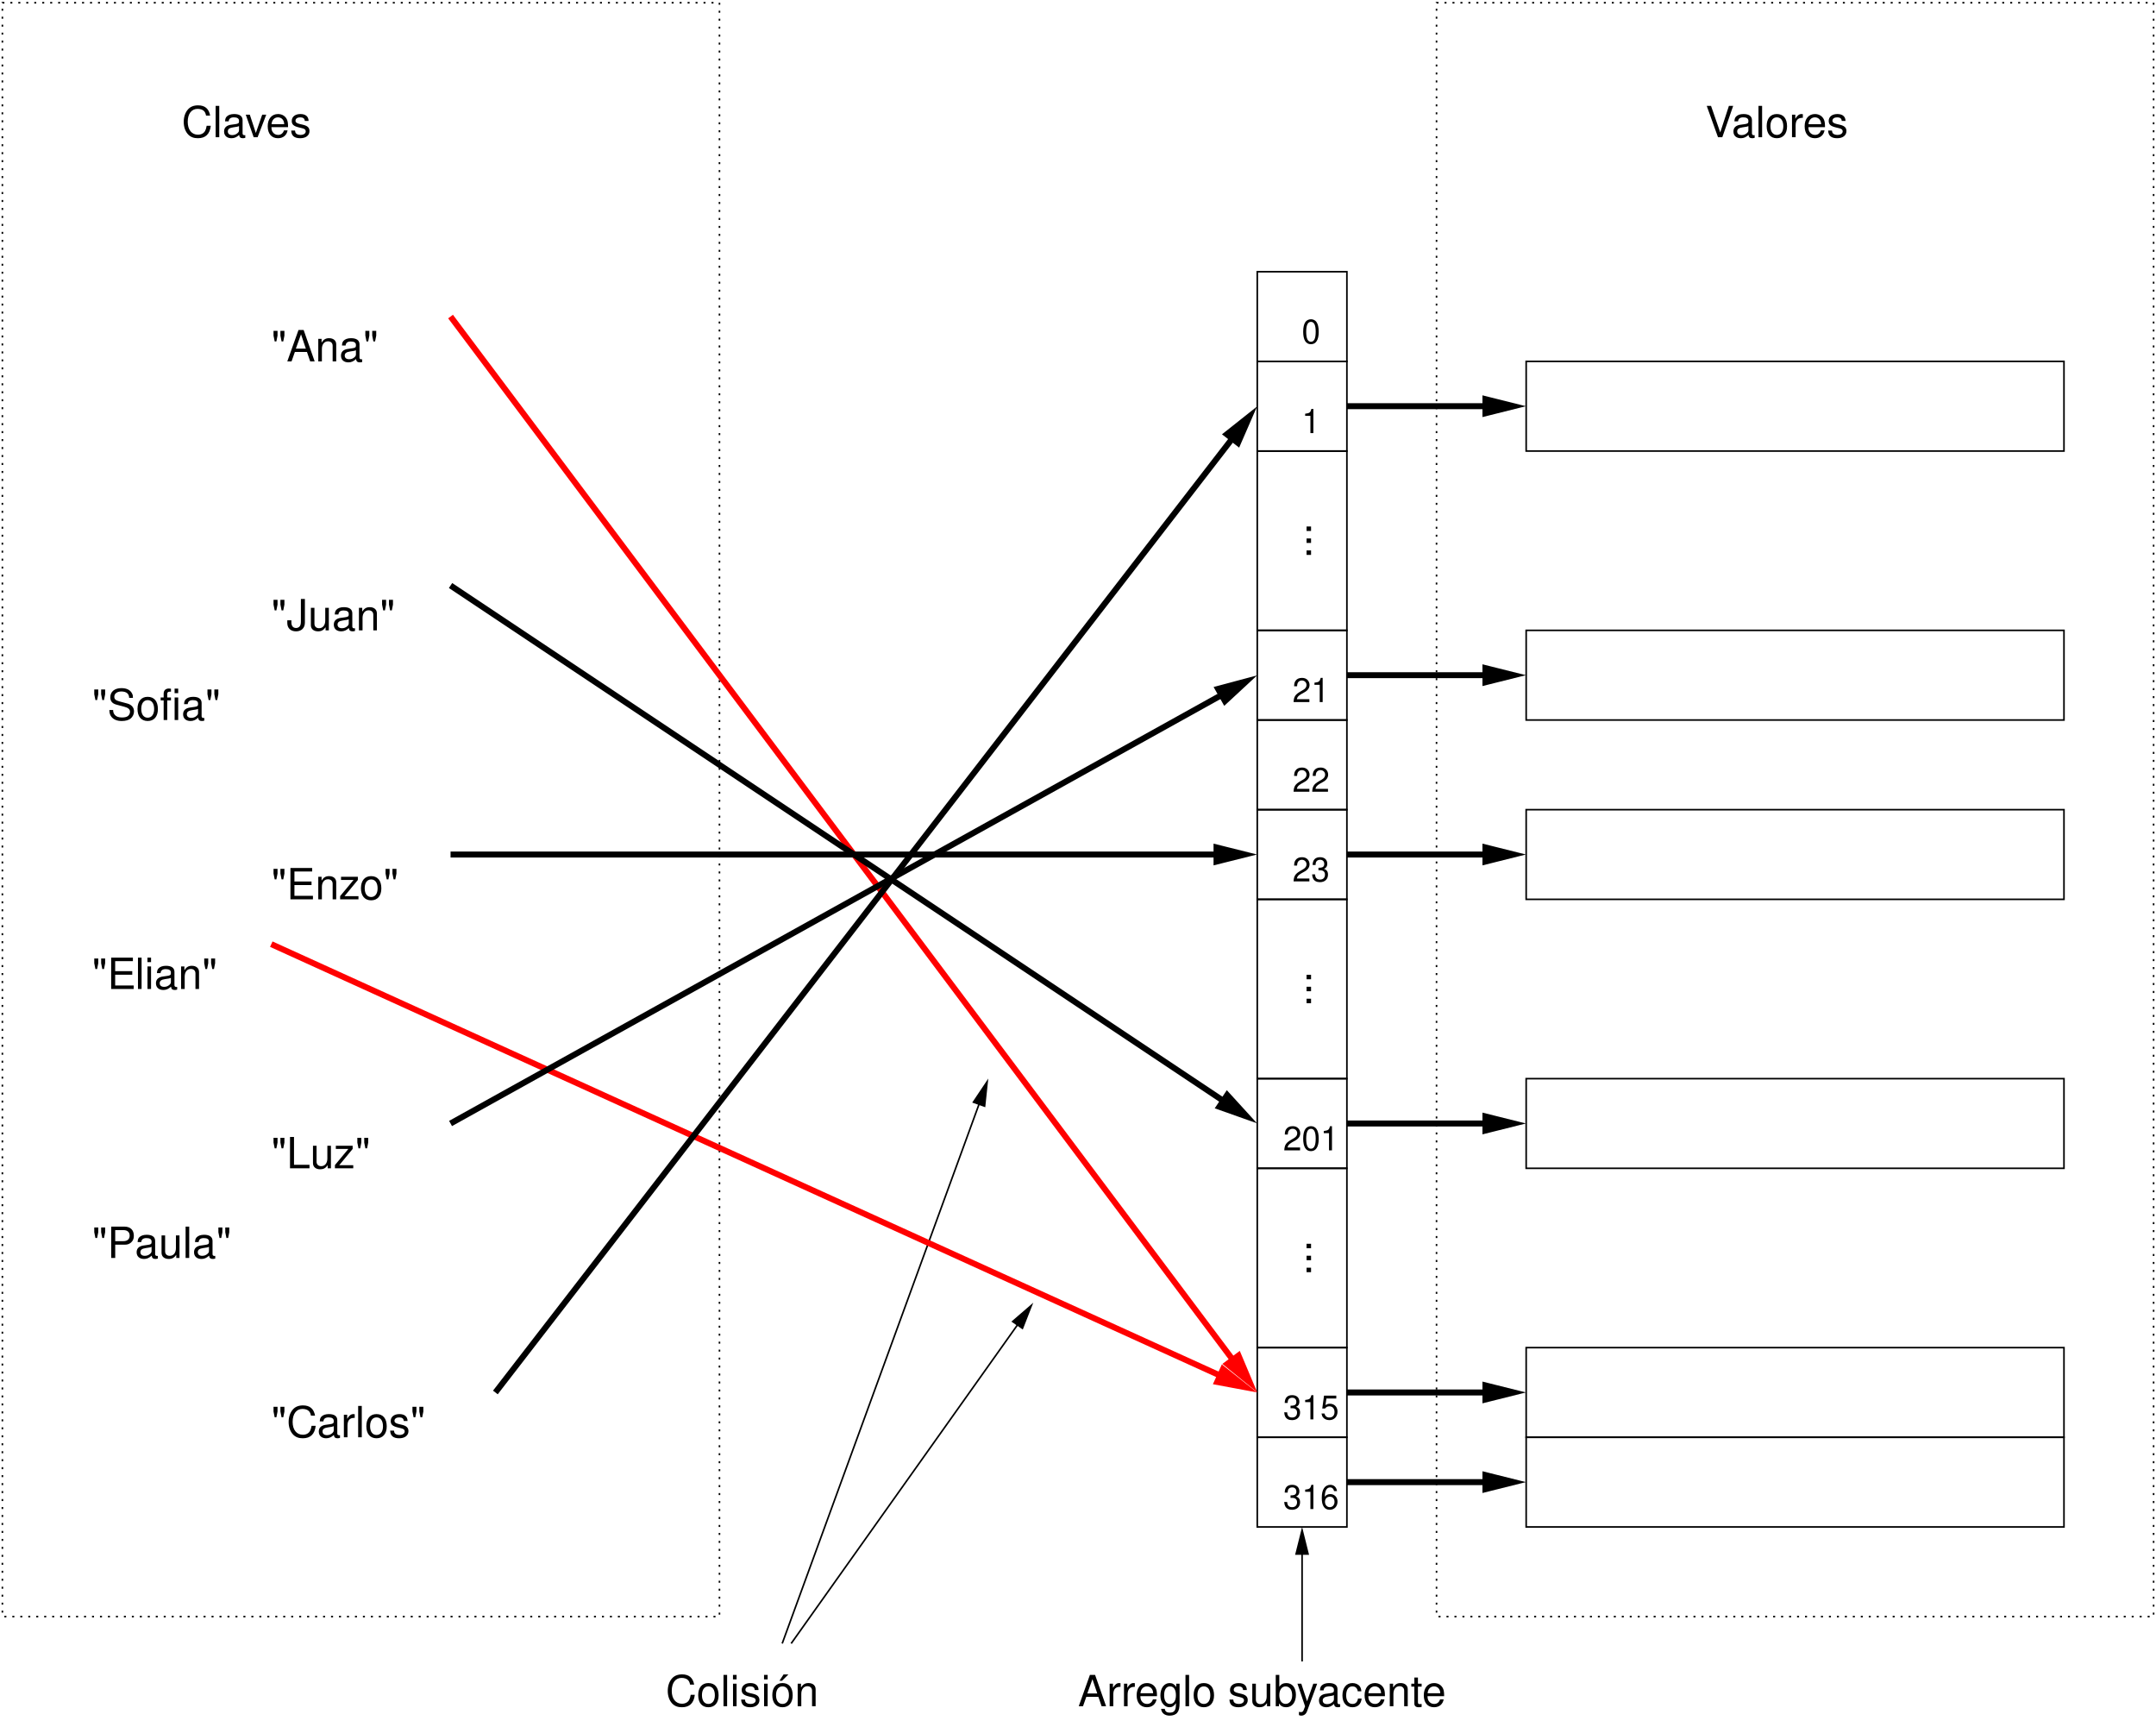
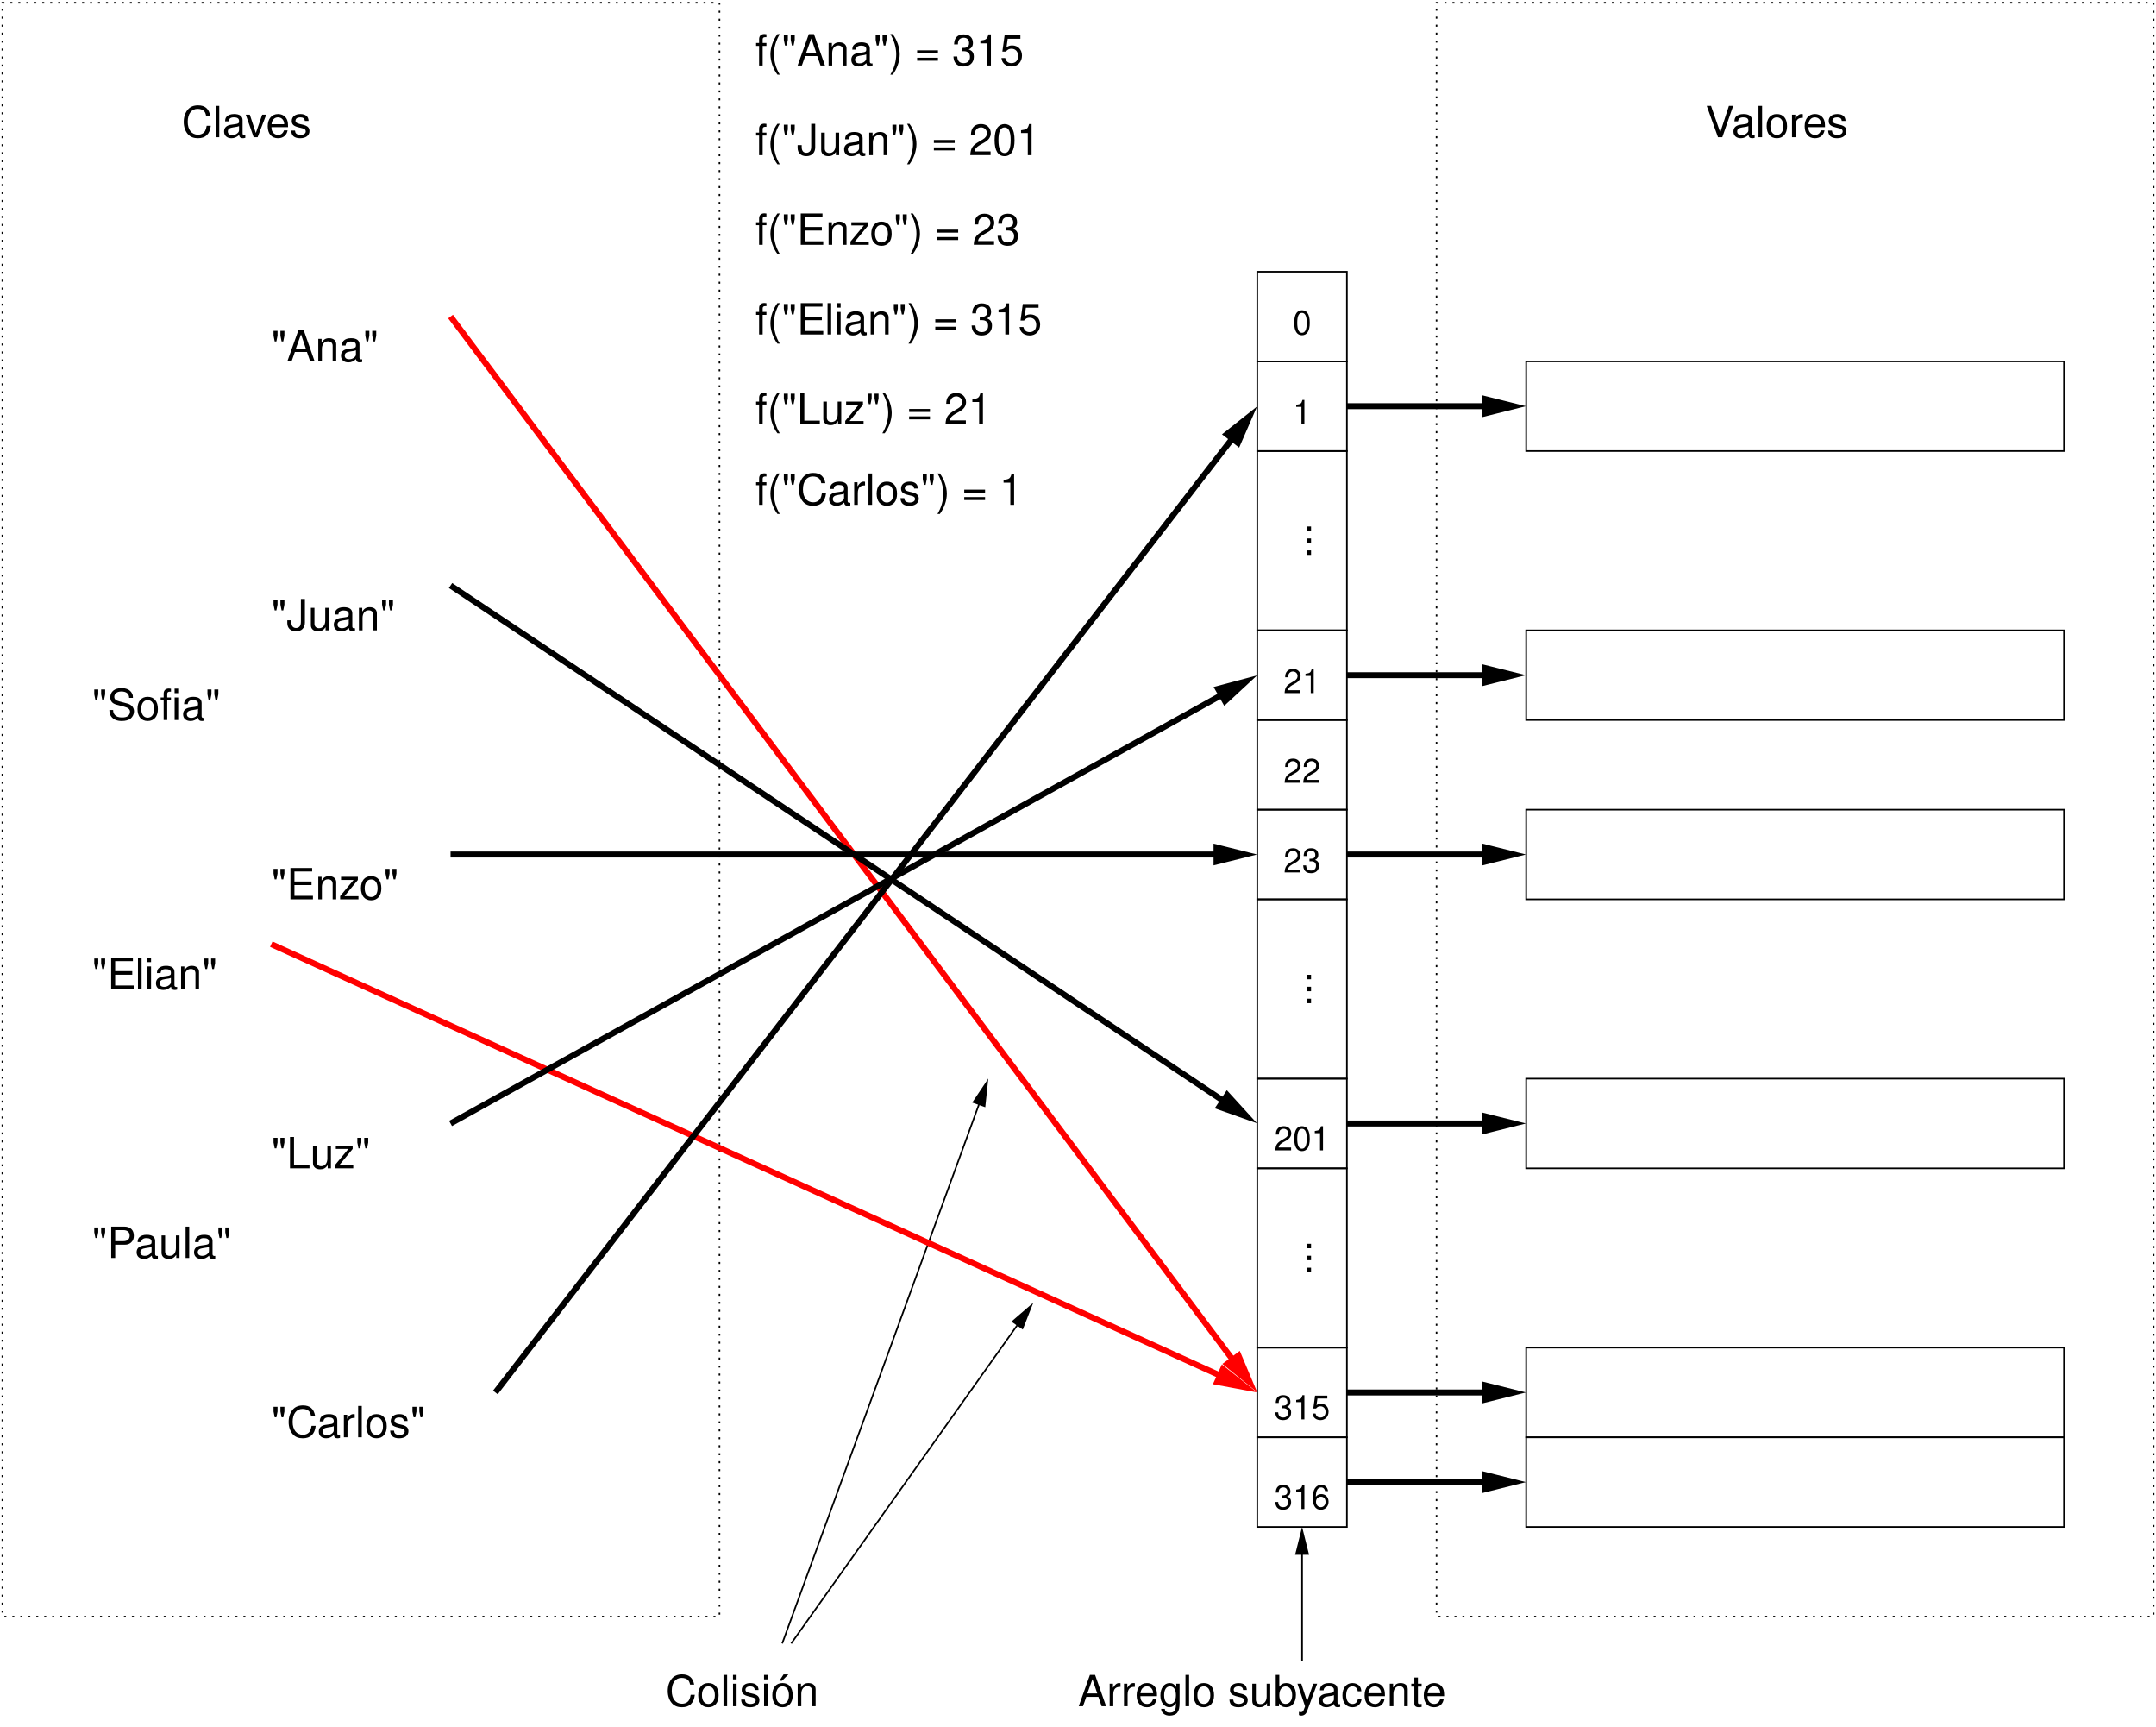
<svg xmlns="http://www.w3.org/2000/svg" width="682pt" height="546pt" viewBox="1338 438 10824 8662">
  <g fill="none">
    <rect x="7650" y="1800" width="450" height="450" stroke="#000000" stroke-width="8px" />
    <rect x="7650" y="3600" width="450" height="450" stroke="#000000" stroke-width="8px" />
    <rect x="7650" y="4050" width="450" height="450" stroke="#000000" stroke-width="8px" />
    <rect x="7650" y="4500" width="450" height="450" stroke="#000000" stroke-width="8px" />
    <rect x="7650" y="5850" width="450" height="450" stroke="#000000" stroke-width="8px" />
    <rect x="7650" y="7200" width="450" height="450" stroke="#000000" stroke-width="8px" />
    <rect x="7650" y="2250" width="450" height="450" stroke="#000000" stroke-width="8px" />
-     <rect x="7650" y="7650" width="450" height="450" stroke="#000000" stroke-width="8px" />
    <rect x="7650" y="4950" width="450" height="900" stroke="#000000" stroke-width="8px" />
    <rect x="7650" y="6300" width="450" height="900" stroke="#000000" stroke-width="8px" />
    <rect x="7650" y="2700" width="450" height="900" stroke="#000000" stroke-width="8px" />
    <rect x="9000" y="3600" width="2700" height="450" stroke="#000000" stroke-width="8px" />
    <rect x="9000" y="4500" width="2700" height="450" stroke="#000000" stroke-width="8px" />
    <rect x="9000" y="5850" width="2700" height="450" stroke="#000000" stroke-width="8px" />
    <rect x="9000" y="7200" width="2700" height="450" stroke="#000000" stroke-width="8px" />
    <rect x="9000" y="7650" width="2700" height="450" stroke="#000000" stroke-width="8px" />
    <rect x="9000" y="2250" width="2700" height="450" stroke="#000000" stroke-width="8px" />
    <rect x="8550" y="450" width="3600" height="8100" stroke="#000000" stroke-width="8px" stroke-dasharray="10 30" />
    <rect x="1350" y="450" width="3600" height="8100" stroke="#000000" stroke-width="8px" stroke-dasharray="10 30" />
    <defs>
      <clipPath id="cp0">
        <path clip-rule="evenodd" d="M 1338,438 H 12162 V 9100 H 1338 z   M 6225,5968 6281,5988 6309,5846 6296,5841z" />
      </clipPath>
    </defs>
    <polyline points=" 5265,8685 6300,5850" clip-path="url(#cp0)" stroke="#000000" stroke-width="8px" />
    <polygon points=" 6281,5988 6294,5865 6225,5968 6281,5988" stroke="#000000" stroke-width="8px" stroke-miterlimit="8" fill="#000000" />
    <defs>
      <clipPath id="cp1">
        <path clip-rule="evenodd" d="M 1338,438 H 12162 V 9100 H 1338 z   M 7845,8236 7905,8236 7882,8093 7868,8093z" />
      </clipPath>
    </defs>
    <polyline points=" 7875,8775 7875,8100" clip-path="url(#cp1)" stroke="#000000" stroke-width="8px" />
    <polygon points=" 7905,8236 7875,8116 7845,8236 7905,8236" stroke="#000000" stroke-width="8px" stroke-miterlimit="8" fill="#000000" />
    <defs>
      <clipPath id="cp2">
        <path clip-rule="evenodd" d="M 1338,438 H 12162 V 9100 H 1338 z   M 7475,7296 7438,7378 7659,7449 7674,7416z" />
      </clipPath>
    </defs>
    <polyline points=" 2700,5175 7650,7425" clip-path="url(#cp2)" stroke="#ff0000" stroke-width="30px" />
    <polygon points=" 7438,7378 7621,7412 7475,7296 7438,7378" stroke="#ff0000" stroke-width="15px" stroke-miterlimit="8" fill="#ff0000" />
    <defs>
      <clipPath id="cp3">
        <path clip-rule="evenodd" d="M 1338,438 H 12162 V 9100 H 1338 z   M 7559,7228 7487,7282 7646,7450 7675,7429z" />
      </clipPath>
    </defs>
    <polyline points=" 3600,2025 7650,7425" clip-path="url(#cp3)" stroke="#ff0000" stroke-width="30px" />
    <polygon points=" 7487,7282 7631,7399 7559,7228 7487,7282" stroke="#ff0000" stroke-width="15px" stroke-miterlimit="8" fill="#ff0000" />
    <defs>
      <clipPath id="cp4">
        <path clip-rule="evenodd" d="M 1338,438 H 12162 V 9100 H 1338 z   M 7498,5920 7448,5995 7655,6100 7675,6070z" />
      </clipPath>
    </defs>
    <polyline points=" 3600,3375 7650,6075" clip-path="url(#cp4)" stroke="#000000" stroke-width="30px" />
    <polygon points=" 7448,5995 7623,6057 7498,5920 7448,5995" stroke="#000000" stroke-width="15px" stroke-miterlimit="8" fill="#000000" />
    <defs>
      <clipPath id="cp5">
        <path clip-rule="evenodd" d="M 1338,438 H 12162 V 9100 H 1338 z   M 7438,4680 7438,4770 7668,4743 7668,4707z" />
      </clipPath>
    </defs>
    <polyline points=" 3600,4725 7650,4725" clip-path="url(#cp5)" stroke="#000000" stroke-width="30px" />
    <polygon points=" 7438,4770 7618,4725 7438,4680 7438,4770" stroke="#000000" stroke-width="15px" stroke-miterlimit="8" fill="#000000" />
    <defs>
      <clipPath id="cp6">
        <path clip-rule="evenodd" d="M 1338,438 H 12162 V 9100 H 1338 z   M 7442,3889 7486,3967 7674,3832 7657,3801z" />
      </clipPath>
    </defs>
    <polyline points=" 3600,6075 7650,3825" clip-path="url(#cp6)" stroke="#000000" stroke-width="30px" />
    <polygon points=" 7486,3967 7622,3841 7442,3889 7486,3967" stroke="#000000" stroke-width="15px" stroke-miterlimit="8" fill="#000000" />
    <defs>
      <clipPath id="cp7">
        <path clip-rule="evenodd" d="M 1338,438 H 12162 V 9100 H 1338 z   M 7485,2616 7556,2671 7675,2472 7647,2450z" />
      </clipPath>
    </defs>
    <polyline points=" 3825,7425 7650,2475" clip-path="url(#cp7)" stroke="#000000" stroke-width="30px" />
    <polygon points=" 7556,2671 7630,2501 7485,2616 7556,2671" stroke="#000000" stroke-width="15px" stroke-miterlimit="8" fill="#000000" />
    <defs>
      <clipPath id="cp8">
        <path clip-rule="evenodd" d="M 1338,438 H 12162 V 9100 H 1338 z   M 8788,2430 8788,2520 9018,2493 9018,2457z" />
      </clipPath>
    </defs>
    <polyline points=" 8100,2475 9000,2475" clip-path="url(#cp8)" stroke="#000000" stroke-width="30px" />
    <polygon points=" 8788,2520 8968,2475 8788,2430 8788,2520" stroke="#000000" stroke-width="15px" stroke-miterlimit="8" fill="#000000" />
    <defs>
      <clipPath id="cp9">
        <path clip-rule="evenodd" d="M 1338,438 H 12162 V 9100 H 1338 z   M 8788,3780 8788,3870 9018,3843 9018,3807z" />
      </clipPath>
    </defs>
    <polyline points=" 8100,3825 9000,3825" clip-path="url(#cp9)" stroke="#000000" stroke-width="30px" />
    <polygon points=" 8788,3870 8968,3825 8788,3780 8788,3870" stroke="#000000" stroke-width="15px" stroke-miterlimit="8" fill="#000000" />
    <defs>
      <clipPath id="cp10">
        <path clip-rule="evenodd" d="M 1338,438 H 12162 V 9100 H 1338 z   M 8788,4680 8788,4770 9018,4743 9018,4707z" />
      </clipPath>
    </defs>
    <polyline points=" 8100,4725 9000,4725" clip-path="url(#cp10)" stroke="#000000" stroke-width="30px" />
    <polygon points=" 8788,4770 8968,4725 8788,4680 8788,4770" stroke="#000000" stroke-width="15px" stroke-miterlimit="8" fill="#000000" />
    <defs>
      <clipPath id="cp11">
        <path clip-rule="evenodd" d="M 1338,438 H 12162 V 9100 H 1338 z   M 8788,6030 8788,6120 9018,6093 9018,6057z" />
      </clipPath>
    </defs>
    <polyline points=" 8100,6075 9000,6075" clip-path="url(#cp11)" stroke="#000000" stroke-width="30px" />
    <polygon points=" 8788,6120 8968,6075 8788,6030 8788,6120" stroke="#000000" stroke-width="15px" stroke-miterlimit="8" fill="#000000" />
    <defs>
      <clipPath id="cp12">
        <path clip-rule="evenodd" d="M 1338,438 H 12162 V 9100 H 1338 z   M 8788,7380 8788,7470 9018,7443 9018,7407z" />
      </clipPath>
    </defs>
    <polyline points=" 8100,7425 9000,7425" clip-path="url(#cp12)" stroke="#000000" stroke-width="30px" />
    <polygon points=" 8788,7470 8968,7425 8788,7380 8788,7470" stroke="#000000" stroke-width="15px" stroke-miterlimit="8" fill="#000000" />
    <defs>
      <clipPath id="cp13">
        <path clip-rule="evenodd" d="M 1338,438 H 12162 V 9100 H 1338 z   M 8788,7830 8788,7920 9018,7893 9018,7857z" />
      </clipPath>
    </defs>
    <polyline points=" 8100,7875 9000,7875" clip-path="url(#cp13)" stroke="#000000" stroke-width="30px" />
    <polygon points=" 8788,7920 8968,7875 8788,7830 8788,7920" stroke="#000000" stroke-width="15px" stroke-miterlimit="8" fill="#000000" />
    <defs>
      <clipPath id="cp14">
        <path clip-rule="evenodd" d="M 1338,438 H 12162 V 9100 H 1338 z   M 6422,7069 6471,7103 6534,6973 6523,6966z" />
      </clipPath>
    </defs>
    <polyline points=" 5310,8685 6525,6975" clip-path="url(#cp14)" stroke="#000000" stroke-width="8px" />
    <polygon points=" 6471,7103 6516,6988 6422,7069 6471,7103" stroke="#000000" stroke-width="8px" stroke-miterlimit="8" fill="#000000" />
+     <rect x="7650" y="7650" width="450" height="450" stroke="#000000" stroke-width="8px" />
    <text xml:space="preserve" x="2700" y="2250" fill="#000000" font-family="Helvetica" font-style="normal" font-weight="normal" font-size="216" text-anchor="start">"Ana"</text>
    <text xml:space="preserve" x="2700" y="3600" fill="#000000" font-family="Helvetica" font-style="normal" font-weight="normal" font-size="216" text-anchor="start">"Juan"</text>
    <text xml:space="preserve" x="2700" y="4950" fill="#000000" font-family="Helvetica" font-style="normal" font-weight="normal" font-size="216" text-anchor="start">"Enzo"</text>
    <text xml:space="preserve" x="2700" y="6300" fill="#000000" font-family="Helvetica" font-style="normal" font-weight="normal" font-size="216" text-anchor="start">"Luz"</text>
    <text xml:space="preserve" x="2700" y="7650" fill="#000000" font-family="Helvetica" font-style="normal" font-weight="normal" font-size="216" text-anchor="start">"Carlos"</text>
    <text xml:space="preserve" x="1800" y="5400" fill="#000000" font-family="Helvetica" font-style="normal" font-weight="normal" font-size="216" text-anchor="start">"Elian"</text>
    <text xml:space="preserve" x="1800" y="6750" fill="#000000" font-family="Helvetica" font-style="normal" font-weight="normal" font-size="216" text-anchor="start">"Paula"</text>
    <text xml:space="preserve" x="1800" y="4050" fill="#000000" font-family="Helvetica" font-style="normal" font-weight="normal" font-size="216" text-anchor="start">"Sofia"</text>
    <text xml:space="preserve" x="7830" y="2610" fill="#000000" font-family="Helvetica" font-style="normal" font-weight="normal" font-size="216" text-anchor="middle" />
+     <g transform="translate(7920,5400) rotate(-90)">
+       <text xml:space="preserve" x="0" y="0" fill="#000000" font-family="Helvetica" font-style="normal" font-weight="normal" font-size="216" text-anchor="middle">...</text>
+     </g>
+     <text xml:space="preserve" x="2250" y="1125" fill="#000000" font-family="Helvetica" font-style="normal" font-weight="normal" font-size="216" text-anchor="start">Claves</text>
+     <text xml:space="preserve" x="6750" y="9000" fill="#000000" font-family="Helvetica" font-style="normal" font-weight="normal" font-size="216" text-anchor="start">Arreglo subyacente</text>
+     <text xml:space="preserve" x="4680" y="9000" fill="#000000" font-family="Helvetica" font-style="normal" font-weight="normal" font-size="216" text-anchor="start">Colisión</text>
+     <text xml:space="preserve" x="5130" y="765" fill="#000000" font-family="Helvetica" font-style="normal" font-weight="normal" font-size="216" text-anchor="start">f("Ana") = 315</text>
+     <text xml:space="preserve" x="5130" y="1215" fill="#000000" font-family="Helvetica" font-style="normal" font-weight="normal" font-size="216" text-anchor="start">f("Juan") = 201</text>
+     <text xml:space="preserve" x="5130" y="1665" fill="#000000" font-family="Helvetica" font-style="normal" font-weight="normal" font-size="216" text-anchor="start">f("Enzo") = 23</text>
+     <text xml:space="preserve" x="5130" y="2115" fill="#000000" font-family="Helvetica" font-style="normal" font-weight="normal" font-size="216" text-anchor="start">f("Elian") = 315</text>
+     <text xml:space="preserve" x="5130" y="2565" fill="#000000" font-family="Helvetica" font-style="normal" font-weight="normal" font-size="216" text-anchor="start">f("Luz") = 21</text>
+     <text xml:space="preserve" x="5130" y="2970" fill="#000000" font-family="Helvetica" font-style="normal" font-weight="normal" font-size="216" text-anchor="start">f("Carlos") = 1</text>
+     <text xml:space="preserve" x="7875" y="8010" fill="#000000" font-family="Helvetica" font-style="normal" font-weight="normal" font-size="168" text-anchor="middle">316</text>
+     <text xml:space="preserve" x="7875" y="7560" fill="#000000" font-family="Helvetica" font-style="normal" font-weight="normal" font-size="168" text-anchor="middle">315</text>
+     <text xml:space="preserve" x="7875" y="6210" fill="#000000" font-family="Helvetica" font-style="normal" font-weight="normal" font-size="168" text-anchor="middle">201</text>
    <g transform="translate(7920,6750) rotate(-90)">
      <text xml:space="preserve" x="0" y="0" fill="#000000" font-family="Helvetica" font-style="normal" font-weight="normal" font-size="216" text-anchor="middle">...</text>
    </g>
-     <g transform="translate(7920,5400) rotate(-90)">
-       <text xml:space="preserve" x="0" y="0" fill="#000000" font-family="Helvetica" font-style="normal" font-weight="normal" font-size="216" text-anchor="middle">...</text>
-     </g>
+     <text xml:space="preserve" x="7875" y="4365" fill="#000000" font-family="Helvetica" font-style="normal" font-weight="normal" font-size="168" text-anchor="middle">22</text>
+     <text xml:space="preserve" x="7875" y="4815" fill="#000000" font-family="Helvetica" font-style="normal" font-weight="normal" font-size="168" text-anchor="middle">23</text>
+     <text xml:space="preserve" x="7875" y="3915" fill="#000000" font-family="Helvetica" font-style="normal" font-weight="normal" font-size="168" text-anchor="middle">21</text>
    <g transform="translate(7920,3150) rotate(-90)">
      <text xml:space="preserve" x="0" y="0" fill="#000000" font-family="Helvetica" font-style="normal" font-weight="normal" font-size="216" text-anchor="middle">...</text>
    </g>
-     <text xml:space="preserve" x="7920" y="7560" fill="#000000" font-family="Helvetica" font-style="normal" font-weight="normal" font-size="168" text-anchor="middle">315</text>
-     <text xml:space="preserve" x="7920" y="6210" fill="#000000" font-family="Helvetica" font-style="normal" font-weight="normal" font-size="168" text-anchor="middle">201</text>
-     <text xml:space="preserve" x="7920" y="4860" fill="#000000" font-family="Helvetica" font-style="normal" font-weight="normal" font-size="168" text-anchor="middle">23</text>
-     <text xml:space="preserve" x="7920" y="4410" fill="#000000" font-family="Helvetica" font-style="normal" font-weight="normal" font-size="168" text-anchor="middle">22</text>
-     <text xml:space="preserve" x="7920" y="3960" fill="#000000" font-family="Helvetica" font-style="normal" font-weight="normal" font-size="168" text-anchor="middle">21</text>
-     <text xml:space="preserve" x="7920" y="2610" fill="#000000" font-family="Helvetica" font-style="normal" font-weight="normal" font-size="168" text-anchor="middle">1</text>
-     <text xml:space="preserve" x="7920" y="2160" fill="#000000" font-family="Helvetica" font-style="normal" font-weight="normal" font-size="168" text-anchor="middle">0</text>
-     <text xml:space="preserve" x="7920" y="8010" fill="#000000" font-family="Helvetica" font-style="normal" font-weight="normal" font-size="168" text-anchor="middle">316</text>
-     <text xml:space="preserve" x="2250" y="1125" fill="#000000" font-family="Helvetica" font-style="normal" font-weight="normal" font-size="216" text-anchor="start">Claves</text>
+     <text xml:space="preserve" x="7875" y="2565" fill="#000000" font-family="Helvetica" font-style="normal" font-weight="normal" font-size="168" text-anchor="middle">1</text>
+     <text xml:space="preserve" x="7875" y="2115" fill="#000000" font-family="Helvetica" font-style="normal" font-weight="normal" font-size="168" text-anchor="middle">0</text>
    <text xml:space="preserve" x="9900" y="1125" fill="#000000" font-family="Helvetica" font-style="normal" font-weight="normal" font-size="216" text-anchor="start">Valores</text>
-     <text xml:space="preserve" x="6750" y="9000" fill="#000000" font-family="Helvetica" font-style="normal" font-weight="normal" font-size="216" text-anchor="start">Arreglo subyacente</text>
-     <text xml:space="preserve" x="4680" y="9000" fill="#000000" font-family="Helvetica" font-style="normal" font-weight="normal" font-size="216" text-anchor="start">Colisión</text>
  </g>
</svg>
